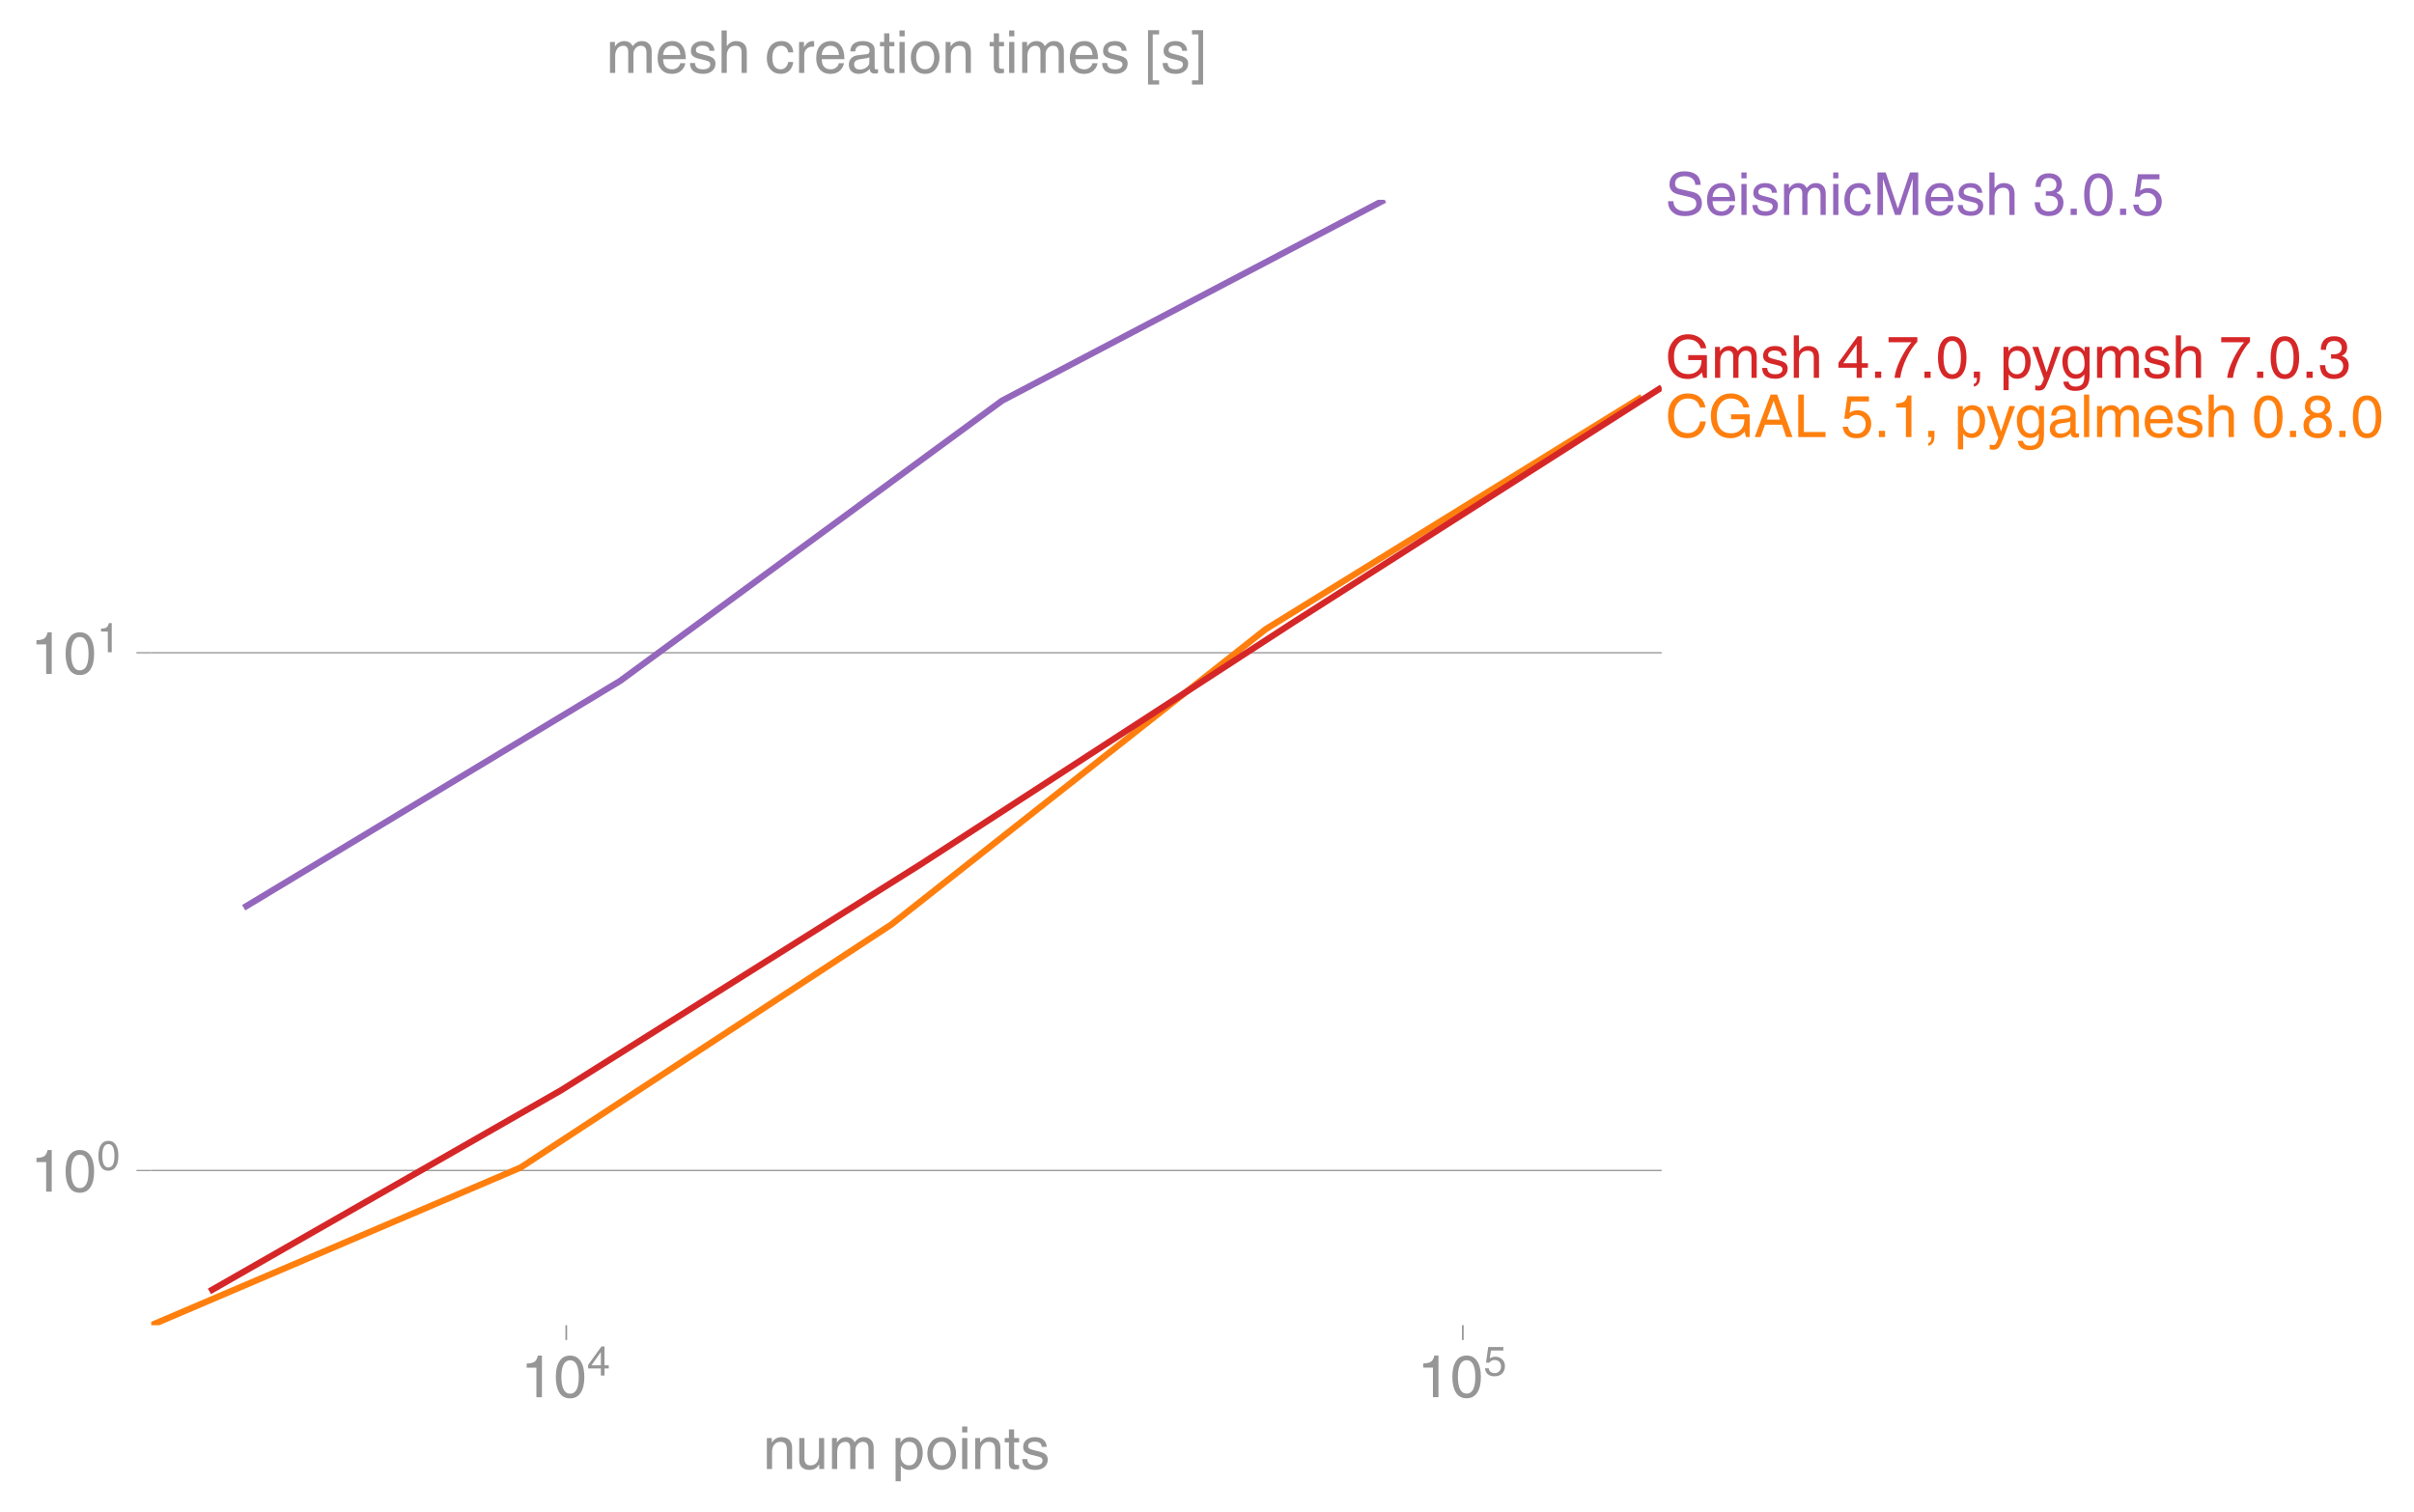
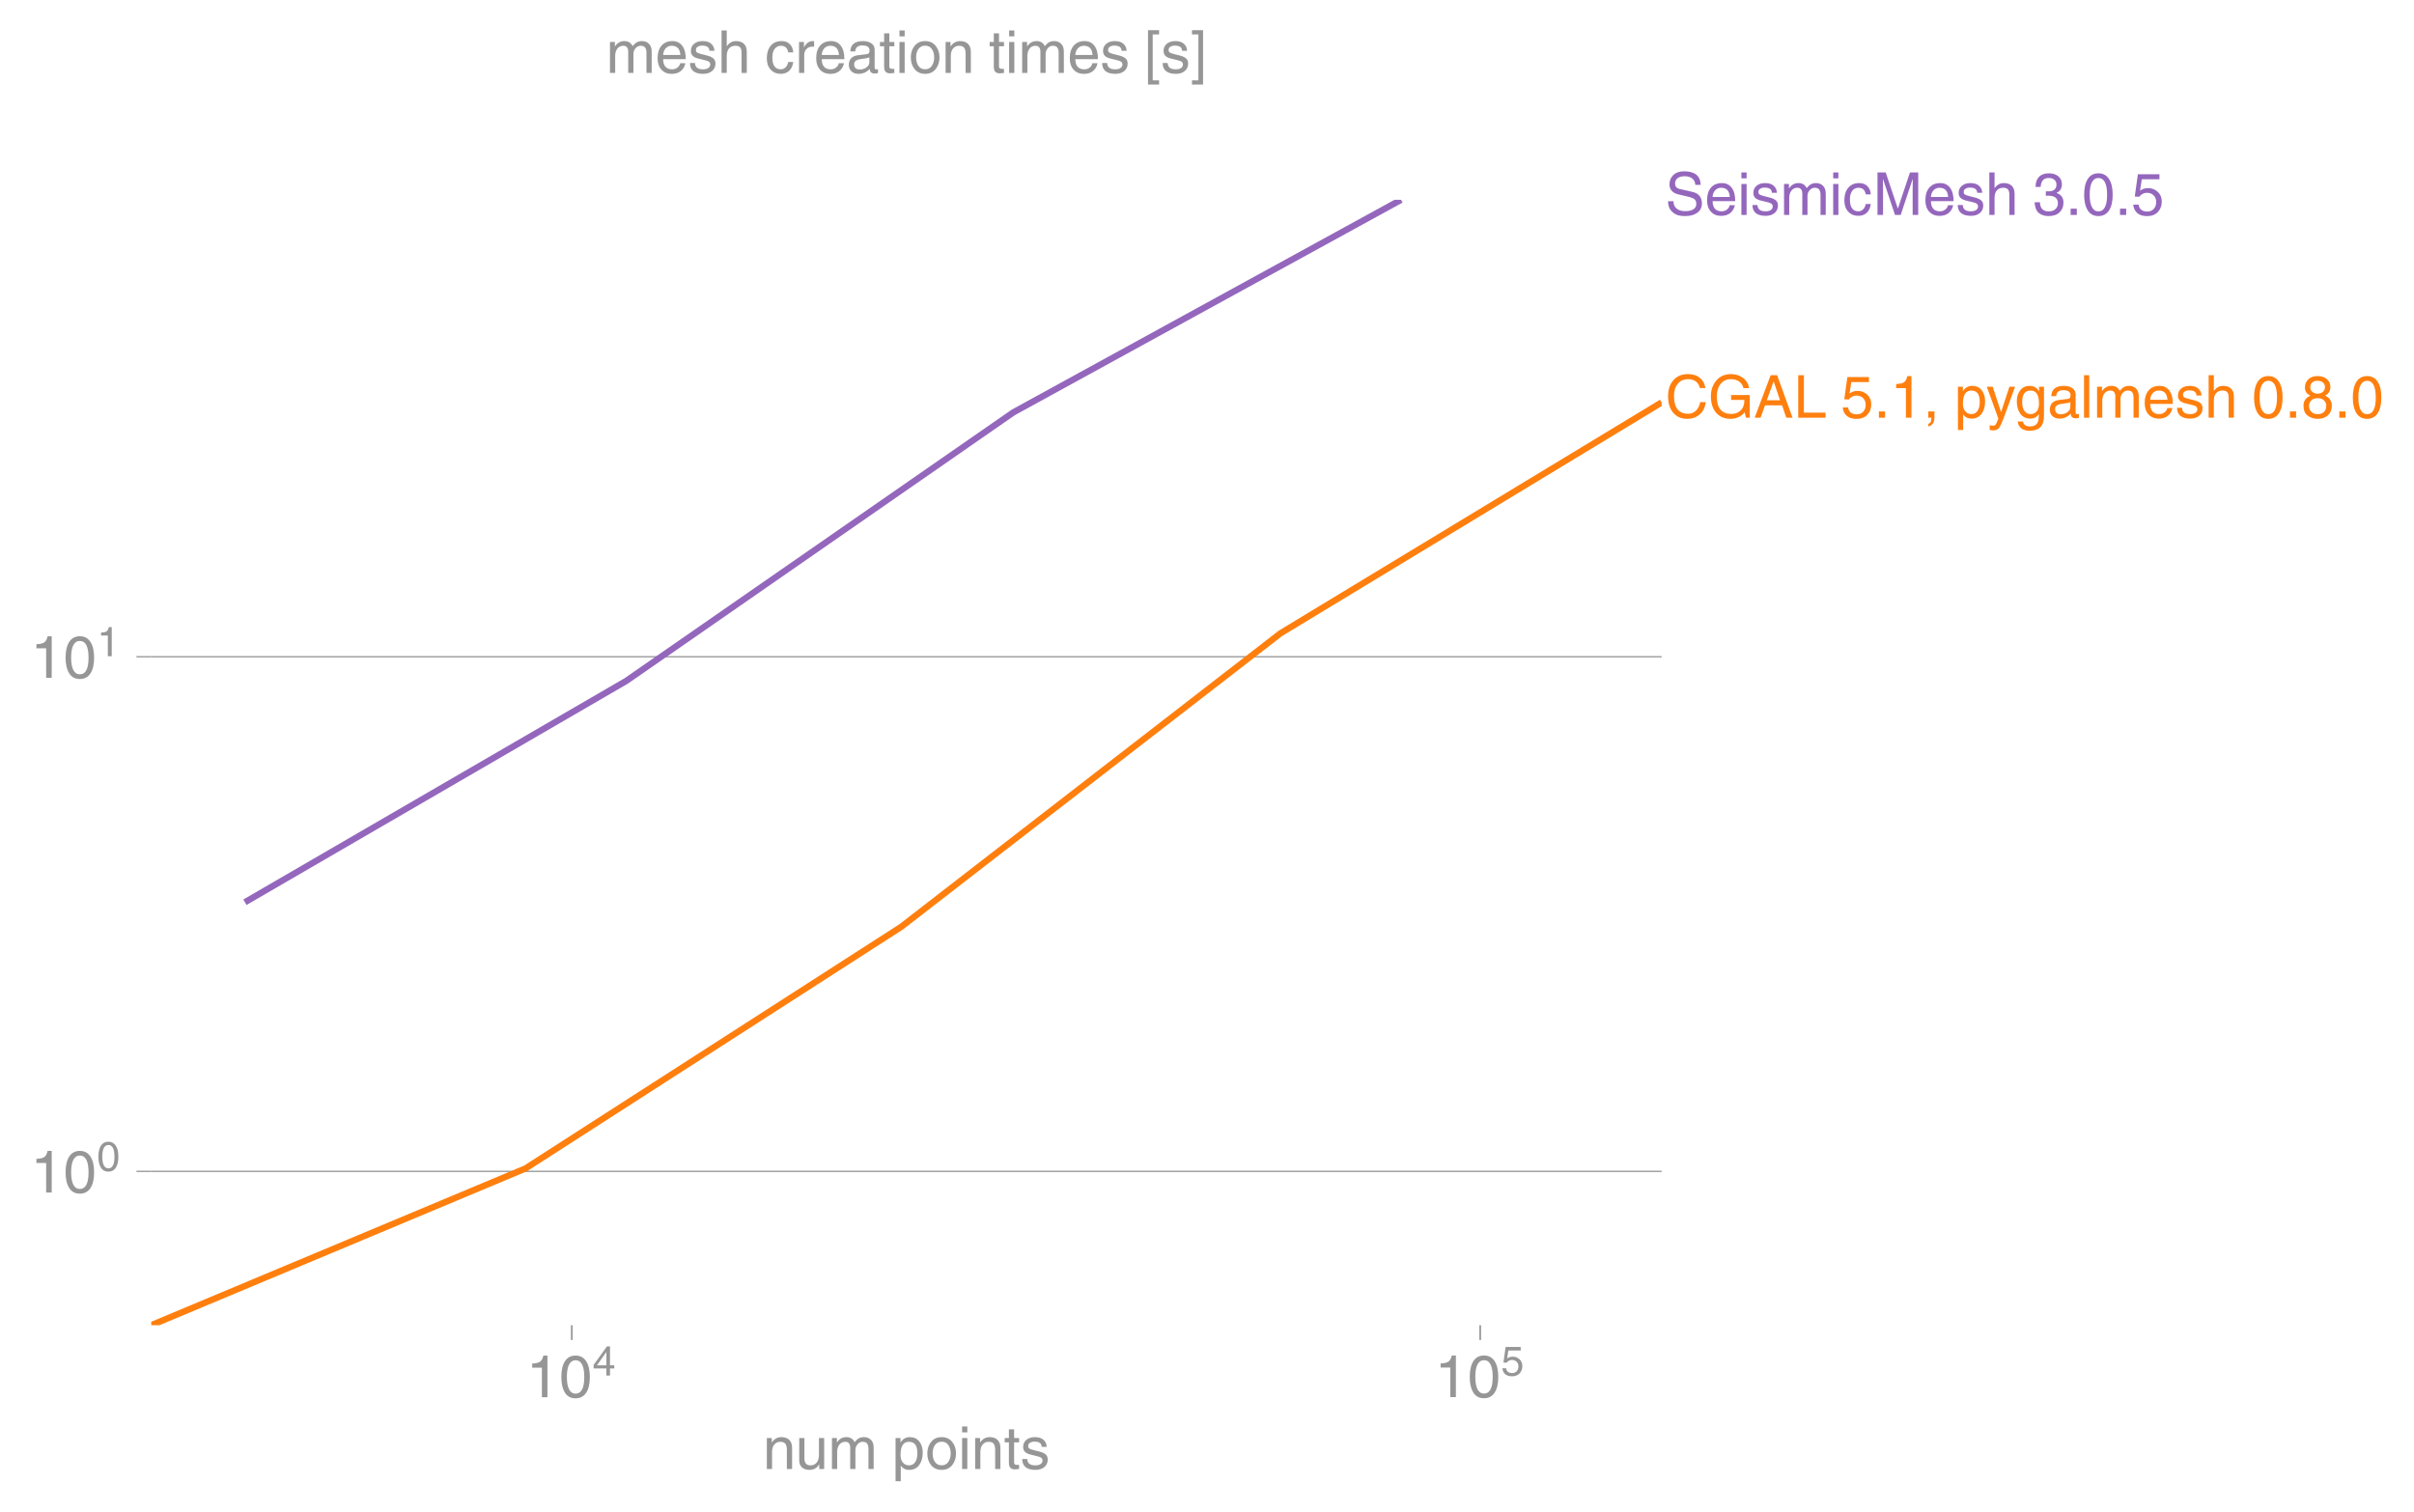
- <svg xmlns="http://www.w3.org/2000/svg" xmlns:xlink="http://www.w3.org/1999/xlink" height="476.609" viewBox="0 0 570.76 357.457" width="761.013">
+ <svg xmlns="http://www.w3.org/2000/svg" xmlns:xlink="http://www.w3.org/1999/xlink" height="476.609" viewBox="0 0 570.771 357.457" width="761.028">
  <defs>
    <style>*{stroke-linecap:butt;stroke-linejoin:round}</style>
  </defs>
  <g id="figure_1">
-     <path d="M0 357.457h570.76V0H0z" fill="none" id="patch_1" />
+     <path d="M0 357.457h570.77V0H0z" fill="none" id="patch_1" />
    <g id="axes_1">
      <path d="M35.76 313.361h357.12V47.25H35.76z" fill="none" id="patch_2" />
      <g id="matplotlib.axis_1">
        <g id="xtick_1">
          <g id="line2d_1">
            <defs>
-               <path d="M0 0v3.5" id="ma2d0fc4b26" stroke="#969696" stroke-width=".4" />
+               <path d="M0 0v3.5" id="m2760d314e9" stroke="#969696" stroke-width=".4" />
            </defs>
-             <use x="133.89" xlink:href="#ma2d0fc4b26" y="313.361" fill="#969696" stroke="#969696" stroke-width=".4" />
+             <use x="135.194" xlink:href="#m2760d314e9" y="313.361" fill="#969696" stroke="#969696" stroke-width=".4" />
          </g>
-           <g transform="matrix(.14 0 0 -.14 123.11 330.41)" fill="#969696" id="text_1">
+           <g transform="matrix(.14 0 0 -.14 124.414 330.41)" fill="#969696" id="text_1">
            <defs>
              <path d="M35.89 0h-9.374v49.906H10.109v6.985q8.594.28 12.782 2.75Q27.094 62.109 29 70.313h6.89z" id="HelveticaWorld-Regular-49" />
              <path d="M42.484 34.188q0 14.109-3.734 21.156-3.734 7.062-10.969 7.062-7.078 0-10.89-7.062-3.797-7.047-3.797-21.157 0-13.671 3.75-20.937Q20.609 6 27.78 6q7.235 0 10.969 7 3.734 7.016 3.734 21.188zm9.422 0q0-17.297-6.25-26.704-6.25-9.39-17.875-9.39-12.062 0-18.062 9.734-6 9.75-6 26.36 0 17.03 6.14 26.578 6.157 9.547 17.922 9.547 11.625 0 17.875-9.5t6.25-26.626z" id="HelveticaWorld-Regular-48" />
              <path d="M10.594 24.703h22.61v31.89h-.188zM42 17.093V0h-8.797v17.094H2.484v8.593L34.72 70.314H42v-45.61h10.297v-7.61z" id="HelveticaWorld-Regular-52" />
            </defs>
            <use transform="translate(0 .173)" xlink:href="#HelveticaWorld-Regular-49" />
            <use transform="translate(55.615 .173)" xlink:href="#HelveticaWorld-Regular-48" />
            <use transform="matrix(.7 0 0 .7 112.146 36.781)" xlink:href="#HelveticaWorld-Regular-52" />
          </g>
        </g>
        <g id="xtick_2">
-           <use x="345.864" xlink:href="#ma2d0fc4b26" y="313.361" fill="#969696" stroke="#969696" stroke-width=".4" id="line2d_2" />
-           <g transform="matrix(.14 0 0 -.14 335.084 330.41)" fill="#969696" id="text_2">
+           <use x="349.984" xlink:href="#m2760d314e9" y="313.361" fill="#969696" stroke="#969696" stroke-width=".4" id="line2d_2" />
+           <g transform="matrix(.14 0 0 -.14 339.204 330.41)" fill="#969696" id="text_2">
            <defs>
              <path d="M14.703 40.922q5.813 4.39 13.625 4.39 9.469 0 16.281-6.296 6.813-6.297 6.813-16.22 0-10.78-6.578-17.796-6.563-7-18.422-7-10.313 0-16.266 5.047Q4.203 8.109 3.22 17.39h9.094q.671-5.672 4.437-8.672 3.766-3 10.453-3 6.485 0 10.64 4.484Q42 14.703 42 21.688q0 7.125-4.36 11.421-4.343 4.297-11.218 4.297-7.813 0-13.047-6.687l-7.563.39 5.266 37.594h36.438v-8.5H17.672z" id="HelveticaWorld-Regular-53" />
            </defs>
            <use transform="translate(0 .3)" xlink:href="#HelveticaWorld-Regular-49" />
            <use transform="translate(55.615 .3)" xlink:href="#HelveticaWorld-Regular-48" />
            <use transform="matrix(.7 0 0 .7 112.146 36.908)" xlink:href="#HelveticaWorld-Regular-53" />
          </g>
        </g>
        <g transform="matrix(.14 0 0 -.14 180.393 347.359)" fill="#969696" id="text_3">
          <defs>
            <path d="M49.219 0h-8.844v32.172q0 7.422-2.594 10.578-2.578 3.156-8.578 3.156-5.906 0-9.875-4.5-3.953-4.484-3.953-12.89V0H6.594v52.297h8.297v-7.375h.203q6.203 8.89 15.812 8.89 8.89 0 13.594-4.718 4.719-4.703 4.719-13.5z" id="HelveticaWorld-Regular-110" />
            <path d="M6.11 52.297h8.78V17.578q0-5.765 2.61-8.625Q20.125 6.11 25 6.11q6.781 0 10.594 4.797 3.812 4.813 3.812 12.578v28.813h8.782V0H39.89v7.625l-.188.188q-4.984-9.329-16.61-9.329-7.515 0-12.25 4.094Q6.11 6.688 6.11 14.703z" id="HelveticaWorld-Regular-117" />
            <path d="M6.594 52.297h8.297v-7.375h.203q5.906 8.89 15.812 8.89 9.813 0 13.922-8.5 3.75 4.594 7.266 6.547 3.515 1.953 8.703 1.953 6.781 0 11.484-4.453Q77 44.922 77 36.187V0h-8.781v33.797q0 6.094-2.297 9.094-2.297 3.015-7.422 3.015-5.172 0-8.75-4.203-3.563-4.203-3.563-9.812V0h-8.78v36.188q0 4.53-2.11 7.124-2.094 2.594-6.094 2.594-6.297 0-10.062-4.687-3.766-4.688-3.766-12.703V0H6.594z" id="HelveticaWorld-Regular-109" />
            <path d="M14.984 23.688q0-8.407 4.094-13 4.11-4.579 10.219-4.579 6.687 0 10.39 5.438 3.72 5.453 3.72 14.765 0 10.22-3.563 14.907-3.563 4.687-10.735 4.687-6.984 0-10.562-5.5-3.563-5.5-3.563-16.718zm-8.39 28.609h8.297v-7.375h.203q5.61 8.89 15.625 8.89 10.11 0 15.937-7.359 5.828-7.344 5.828-18.766 0-12.796-5.953-21Q40.578-1.515 29.5-1.515q-9.094 0-13.922 7.032h-.203v-26.22H6.594z" id="HelveticaWorld-Regular-112" />
            <path d="M12.703 26.219q0-8.735 3.953-14.375 3.953-5.64 11.219-5.64 7.531 0 11.438 5.905 3.906 5.907 3.906 14.11 0 8.297-3.907 14.078-3.906 5.797-11.437 5.797-6.969 0-11.078-5.453-4.094-5.438-4.094-14.422zm-8.984 0q0 11.672 6.484 19.625 6.5 7.968 17.672 7.968 11.438 0 17.875-8.062 6.453-8.047 6.453-19.531 0-11.516-6.406-19.625-6.39-8.11-17.922-8.11-11.078 0-17.625 7.86-6.531 7.86-6.531 19.875z" id="HelveticaWorld-Regular-111" />
            <path d="M6.594 61.813v9.968h8.781v-9.969zM15.375 0H6.594v52.297h8.781z" id="HelveticaWorld-Regular-105" />
            <path d="M17.188 45.016V10.984q0-2 1.093-3.046 1.11-1.047 3.938-1.047h3.375V0Q20.797-.688 19-.688q-5.516 0-8.063 2.641-2.53 2.64-2.53 8.547v34.516H1.311v7.28h7.094v14.595h8.781V52.297h8.407v-7.281z" id="HelveticaWorld-Regular-116" />
            <path d="M36.078 37.406q-.187 4.688-3.344 6.735-3.14 2.047-9.047 2.047-4.296 0-7.359-1.907-3.047-1.89-3.047-5.468 0-2.829 1.797-4.172 1.813-1.344 7.828-2.86l8.688-2.187q7.906-2 11.297-5.11 3.406-3.093 3.406-8.656 0-7.719-5.64-12.531-5.641-4.813-15.063-4.813-11 0-16.64 4.563-5.626 4.578-5.735 13.75h8.5q.203-5.422 3.594-8.063 3.39-2.625 10.171-2.625 5.516 0 8.766 2.188 3.25 2.203 3.25 6.11 0 2.78-2.11 4.437-2.093 1.672-8.296 3.078l-10.203 2.5q-6.203 1.562-9.157 4.656-2.953 3.094-2.953 8.031 0 7.72 5.516 12.203 5.531 4.5 14.406 4.5 9.485 0 14.531-4.624 5.047-4.61 5.344-11.782z" id="HelveticaWorld-Regular-115" />
          </defs>
          <use xlink:href="#HelveticaWorld-Regular-110" />
          <use x="55.176" xlink:href="#HelveticaWorld-Regular-117" />
          <use x="109.961" xlink:href="#HelveticaWorld-Regular-109" />
          <use x="192.969" xlink:href="#HelveticaWorld-Regular-32" />
          <use x="217.383" xlink:href="#HelveticaWorld-Regular-112" />
          <use x="273.877" xlink:href="#HelveticaWorld-Regular-111" />
          <use x="329.785" xlink:href="#HelveticaWorld-Regular-105" />
          <use x="351.807" xlink:href="#HelveticaWorld-Regular-110" />
          <use x="406.982" xlink:href="#HelveticaWorld-Regular-116" />
          <use x="434.668" xlink:href="#HelveticaWorld-Regular-115" />
        </g>
      </g>
      <g id="matplotlib.axis_2">
        <g id="ytick_1">
-           <path clip-path="url(#p113c42fb98)" d="M35.76 276.77h357.12" fill="none" stroke="#969696" stroke-linecap="square" stroke-width=".3" id="line2d_3" />
+           <path clip-path="url(#p31386156c8)" d="M35.76 276.987h357.12" fill="none" stroke="#969696" stroke-linecap="square" stroke-width=".3" id="line2d_3" />
          <g id="line2d_4">
            <defs>
-               <path d="M0 0h-3.5" id="m4abcede961" stroke="#969696" stroke-width=".3" />
+               <path d="M0 0h-3.5" id="m13325e6fb0" stroke="#969696" stroke-width=".3" />
            </defs>
-             <use x="35.76" xlink:href="#m4abcede961" y="276.771" fill="#969696" stroke="#969696" stroke-width=".3" />
+             <use x="35.76" xlink:href="#m13325e6fb0" y="276.987" fill="#969696" stroke="#969696" stroke-width=".3" />
          </g>
-           <g transform="matrix(.14 0 0 -.14 7.2 281.795)" fill="#969696" id="text_4">
+           <g transform="matrix(.14 0 0 -.14 7.2 282.012)" fill="#969696" id="text_4">
            <use transform="translate(0 .173)" xlink:href="#HelveticaWorld-Regular-49" />
            <use transform="translate(55.615 .173)" xlink:href="#HelveticaWorld-Regular-48" />
            <use transform="matrix(.7 0 0 .7 112.146 36.781)" xlink:href="#HelveticaWorld-Regular-48" />
          </g>
        </g>
        <g id="ytick_2">
-           <path clip-path="url(#p113c42fb98)" d="M35.76 154.352h357.12" fill="none" stroke="#969696" stroke-linecap="square" stroke-width=".3" id="line2d_5" />
-           <use x="35.76" xlink:href="#m4abcede961" y="154.352" fill="#969696" stroke="#969696" stroke-width=".3" id="line2d_6" />
-           <g transform="matrix(.14 0 0 -.14 7.2 159.376)" fill="#969696" id="text_5">
+           <path clip-path="url(#p31386156c8)" d="M35.76 155.292h357.12" fill="none" stroke="#969696" stroke-linecap="square" stroke-width=".3" id="line2d_5" />
+           <use x="35.76" xlink:href="#m13325e6fb0" y="155.292" fill="#969696" stroke="#969696" stroke-width=".3" id="line2d_6" />
+           <g transform="matrix(.14 0 0 -.14 7.2 160.317)" fill="#969696" id="text_5">
            <use transform="translate(0 .173)" xlink:href="#HelveticaWorld-Regular-49" />
            <use transform="translate(55.615 .173)" xlink:href="#HelveticaWorld-Regular-48" />
            <use transform="matrix(.7 0 0 .7 112.146 36.781)" xlink:href="#HelveticaWorld-Regular-49" />
          </g>
        </g>
      </g>
-       <path clip-path="url(#p113c42fb98)" d="M35.76 313.361l87.32-37.28 87.679-57.482 88.498-69.816 88.94-54.925" fill="none" stroke="#ff7f0e" stroke-linecap="square" stroke-width="1.5" id="line2d_7" />
-       <path clip-path="url(#p113c42fb98)" d="M49.515 305.353l83.199-47.582 85.086-53.478 88.303-57.334 86.777-55.352" fill="none" stroke="#d62728" stroke-linecap="square" stroke-width="1.5" id="line2d_8" />
-       <path clip-path="url(#p113c42fb98)" d="M57.619 214.637l88.985-53.616 90.31-66.272 90.474-47.5" fill="none" stroke="#9467bd" stroke-linecap="square" stroke-width="1.5" id="line2d_9" />
-       <g transform="matrix(.14 0 0 -.14 393.777 103.35)" fill="#ff7f0e" id="text_6">
+       <path clip-path="url(#p31386156c8)" d="M35.76 313.361l88.48-37.06 88.844-57.141 89.674-69.404 90.122-54.6" fill="none" stroke="#ff7f0e" stroke-linecap="square" stroke-width="1.5" id="line2d_7" />
+       <path clip-path="url(#p31386156c8)" d="M57.91 213.345l90.167-52.336 91.509-63.49 91.676-50.27" fill="none" stroke="#9467bd" stroke-linecap="square" stroke-width="1.5" id="line2d_8" />
+       <g transform="matrix(.14 0 0 -.14 393.788 98.774)" fill="#ff7f0e" id="text_6">
        <defs>
          <path d="M58.016 50.203q-1.625 7.313-6.782 11.094-5.14 3.797-13.343 3.797-10.594 0-17.047-7.703-6.438-7.688-6.438-20.766 0-15.14 6.094-22.547 6.11-7.39 17.688-7.39 7.609 0 13.093 5.046 5.5 5.063 7.407 14.688h9.421Q66.22 12.594 57.625 5.344t-20.906-7.25q-14.703 0-23.516 10.11Q4.391 18.311 4.391 36.28q0 17.328 9.203 27.36 9.203 10.047 24.297 10.047 12.5 0 20.265-6.454 7.766-6.437 9.235-17.03z" id="HelveticaWorld-Regular-67" />
          <path d="M38.484 38.375h31.532V0h-6.297l-2.344 9.281Q56.781 3.421 50.578.75q-6.187-2.656-12.875-2.656-10.797 0-18.047 4.703-7.25 4.719-11.265 13.015-4 8.313-4 20.72 0 15.468 9.203 26.312 9.203 10.843 24.781 10.843 11.625 0 20.313-6.5Q67.39 60.688 68.796 50h-9.375q-1.703 7.078-7.219 11.078-5.516 4.016-14.312 4.016-10.594 0-17.047-7.985-6.438-7.984-6.438-21.125 0-15.28 6.39-22.437Q27.204 6.39 38.282 6.39q7.235 0 12.235 2.859 5 2.86 7.687 7.766 2.688 4.906 2.688 13.062H38.484z" id="HelveticaWorld-Regular-71" />
          <path d="M44 29.5L33.406 61.078h-.203L21.687 29.5zm-25.297-8.594L11.188 0h-9.97l27 71.781h10.985L65.187 0H54.594l-7.078 20.906z" id="HelveticaWorld-Regular-65" />
          <path d="M17.672 8.594h36.531V0H8.11v71.781h9.563z" id="HelveticaWorld-Regular-76" />
          <path d="M19.094 0H8.687v10.594h10.407z" id="HelveticaWorld-Regular-46" />
          <path d="M8.688 10.594h10.406V.78q0-7.422-3.078-11.172-3.078-3.765-7.328-4.312v4.594Q14.015-9.422 14.015 0H8.687z" id="HelveticaWorld-Regular-44" />
          <path d="M39.016 52.297h9.562L29.891.984q-.5-1.375-.985-2.593-4.25-11.329-7.328-15.547-3.078-4.235-9.953-4.235-3.61 0-5.906.782v8.015q2.484-.89 5.468-.89 3.22 0 4.704 2.03 1.5 2.032 4.421 9.938L.875 52.297h9.922L24.812 9.719H25z" id="HelveticaWorld-Regular-121" />
          <path d="M12.984 26.313q0-9.61 3.813-14.907Q20.609 6.11 27.094 6.11q6.312 0 10.312 4.579 4 4.593 4 13 0 11.03-3.5 16.625-3.484 5.593-10.61 5.593-7.171 0-10.75-4.765-3.562-4.766-3.562-14.828zM49.812 2.983q0-12.609-6.062-18.797-6.047-6.203-18.266-6.203-8.78 0-13.984 4.047Q6.297-13.922 5.516-6.39h8.796q.672-3.812 3.532-6.062 2.86-2.25 8.281-2.25 7.375 0 11.125 3.969 3.766 3.953 3.766 12.828v3.719h-.188q-4.937-7.329-13.922-7.329-11.187 0-17.093 8.25-5.907 8.25-5.907 20.953 0 11.625 5.953 18.875 5.97 7.25 15.829 7.25 9.906 0 15.625-8.89h.187v7.375h8.313z" id="HelveticaWorld-Regular-103" />
          <path d="M38.375 26.703q-.969-1.015-3.828-1.656-2.86-.625-10.672-1.656-5.766-.688-8.469-2.844-2.703-2.14-2.703-5.656 0-4.297 2.281-6.688 2.297-2.39 7.329-2.39 6.296 0 11.171 3.578 4.891 3.593 4.891 8.718zM6.203 36.375q.297 8.844 5.734 13.14 5.454 4.297 15.844 4.297 8.297 0 13.907-3.765 5.624-3.75 5.624-10.844V9.078Q47.313 6 50.094 6q1.125 0 2.89.39V0Q50.594-.984 48-.984q-4.5 0-6.703 1.921-2.188 1.938-2.281 6.047-7.516-8.5-18.891-8.5-7.422 0-11.922 4.204Q3.72 6.89 3.72 13.624q0 6.89 3.906 11.125Q11.531 29 19 29.89l15.516 1.891q4.203.64 4.203 6.203 0 4.11-3.047 6.297-3.047 2.203-9.25 2.203-5.516 0-8.485-2.437-2.953-2.438-3.53-7.672z" id="HelveticaWorld-Regular-97" />
          <path d="M15.375 0H6.594v71.781h8.781z" id="HelveticaWorld-Regular-108" />
          <path d="M42.484 30.328q-.687 8.485-4.5 12.031-3.797 3.547-10.109 3.547-6.39 0-10.328-4.5-3.922-4.484-4.172-11.078zm8.391-13.922q-1.453-8.11-7.953-13.422-5.719-4.5-15.047-4.593-10.984.093-17.438 7.203Q4 12.704 4 24.704q0 13.78 6.64 21.437 6.641 7.672 18.47 7.672 10.593 0 16.546-7.922 5.953-7.907 5.953-22.594H13.375q0-8.203 3.813-12.703Q21 6.109 28.608 6.109q5.375 0 9.235 3.235 3.86 3.25 4.25 7.062z" id="HelveticaWorld-Regular-101" />
          <path d="M49.219 0h-8.844v34.188q0 6.296-2.438 9-2.437 2.718-7.953 2.718-6.797 0-10.703-4.406-3.906-4.39-3.906-12.984V0H6.594v71.781h8.781V45.312h.203q6 8.5 15.328 8.5 8.594 0 13.453-4.5 4.86-4.484 4.86-13.718z" id="HelveticaWorld-Regular-104" />
          <path d="M27.594 40.578q5.422 0 8.953 3.094 3.547 3.11 3.547 8.234 0 4.594-3.407 7.547-3.39 2.953-9.687 2.953-5.61 0-8.672-3.11-3.047-3.093-3.047-7.874 0-5.125 3.813-7.984 3.812-2.86 8.5-2.86zm.093-7.562q-6.78 0-10.64-3.766-3.86-3.766-3.86-9.234 0-6.297 3.907-10.157Q21 6 28.219 6q6.406 0 10.234 3.86 3.828 3.859 3.828 10.265 0 5.469-3.828 9.172-3.828 3.719-10.766 3.719zM49.22 52.203q0-10.594-9.032-14.797 6.204-2.781 8.86-7.36 2.656-4.562 2.656-9.733 0-10.016-6.453-16.125-6.438-6.094-17.375-6.094-9.563 0-16.813 5.25-7.25 5.25-7.25 17.062 0 11.922 11.907 16.907-9.516 3.796-9.516 13.671 0 8.297 5.64 13.813 5.641 5.516 15.641 5.516 10.016 0 15.875-5.204 5.86-5.203 5.86-12.906z" id="HelveticaWorld-Regular-56" />
        </defs>
        <use xlink:href="#HelveticaWorld-Regular-67" />
        <use x="72.314" xlink:href="#HelveticaWorld-Regular-71" />
        <use x="149.414" xlink:href="#HelveticaWorld-Regular-65" />
        <use x="216.113" xlink:href="#HelveticaWorld-Regular-76" />
        <use x="271.729" xlink:href="#HelveticaWorld-Regular-32" />
        <use x="296.143" xlink:href="#HelveticaWorld-Regular-53" />
        <use x="351.758" xlink:href="#HelveticaWorld-Regular-46" />
        <use x="379.541" xlink:href="#HelveticaWorld-Regular-49" />
        <use x="435.156" xlink:href="#HelveticaWorld-Regular-44" />
        <use x="462.939" xlink:href="#HelveticaWorld-Regular-32" />
        <use x="487.354" xlink:href="#HelveticaWorld-Regular-112" />
        <use x="541.848" xlink:href="#HelveticaWorld-Regular-121" />
        <use x="589.457" xlink:href="#HelveticaWorld-Regular-103" />
        <use x="645.365" xlink:href="#HelveticaWorld-Regular-97" />
        <use x="700.297" xlink:href="#HelveticaWorld-Regular-108" />
        <use x="722.318" xlink:href="#HelveticaWorld-Regular-109" />
        <use x="805.326" xlink:href="#HelveticaWorld-Regular-101" />
        <use x="860.746" xlink:href="#HelveticaWorld-Regular-115" />
        <use x="910.746" xlink:href="#HelveticaWorld-Regular-104" />
        <use x="965.922" xlink:href="#HelveticaWorld-Regular-32" />
        <use x="990.336" xlink:href="#HelveticaWorld-Regular-48" />
        <use x="1045.951" xlink:href="#HelveticaWorld-Regular-46" />
        <use x="1073.734" xlink:href="#HelveticaWorld-Regular-56" />
        <use x="1129.35" xlink:href="#HelveticaWorld-Regular-46" />
        <use x="1157.133" xlink:href="#HelveticaWorld-Regular-48" />
      </g>
-       <g transform="matrix(.14 0 0 -.14 393.777 89.35)" fill="#d62728" id="text_7">
-         <defs>
-           <path d="M3.719 68.797h48.578v-7.719Q42.28 50.875 33.984 33.484 25.687 16.11 23.391 0h-9.672q1.469 13.281 9.719 30.531 8.25 17.266 18.953 29.672H3.719z" id="HelveticaWorld-Regular-55" />
-           <path d="M22.406 39.984q2.203-.187 4.594-.187 6.203 0 9.781 2.86 3.594 2.859 3.594 8.656 0 4.687-3.344 7.89-3.343 3.203-9.64 3.203-6.985 0-10.235-4.11-3.234-4.093-3.437-10.983h-8.64q0 10.984 5.765 16.984 5.765 6.016 16.937 6.016 9.922 0 15.828-5.11 5.907-5.094 5.907-13.39 0-10.704-9.032-14.5v-.204q11.72-4 11.72-16.406 0-9.906-6.595-16.265-6.593-6.344-18.703-6.344-9.906 0-16.312 5.203Q4.204 8.5 3.422 21.484H12.5q.203-8.109 4-11.797Q20.313 6 27.484 6q6.938 0 11.141 3.86 4.203 3.859 4.203 9.718 0 6.406-4.016 9.672-4 3.266-12.39 3.266-2 0-4.016-.094z" id="HelveticaWorld-Regular-51" />
-         </defs>
-         <use xlink:href="#HelveticaWorld-Regular-71" />
-         <use x="77.1" xlink:href="#HelveticaWorld-Regular-109" />
-         <use x="160.107" xlink:href="#HelveticaWorld-Regular-115" />
-         <use x="210.107" xlink:href="#HelveticaWorld-Regular-104" />
-         <use x="265.283" xlink:href="#HelveticaWorld-Regular-32" />
-         <use x="289.697" xlink:href="#HelveticaWorld-Regular-52" />
-         <use x="345.313" xlink:href="#HelveticaWorld-Regular-46" />
-         <use x="373.096" xlink:href="#HelveticaWorld-Regular-55" />
-         <use x="428.711" xlink:href="#HelveticaWorld-Regular-46" />
-         <use x="456.494" xlink:href="#HelveticaWorld-Regular-48" />
-         <use x="512.109" xlink:href="#HelveticaWorld-Regular-44" />
-         <use x="539.893" xlink:href="#HelveticaWorld-Regular-32" />
-         <use x="564.307" xlink:href="#HelveticaWorld-Regular-112" />
-         <use x="618.801" xlink:href="#HelveticaWorld-Regular-121" />
-         <use x="666.41" xlink:href="#HelveticaWorld-Regular-103" />
-         <use x="722.318" xlink:href="#HelveticaWorld-Regular-109" />
-         <use x="805.326" xlink:href="#HelveticaWorld-Regular-115" />
-         <use x="855.326" xlink:href="#HelveticaWorld-Regular-104" />
-         <use x="910.502" xlink:href="#HelveticaWorld-Regular-32" />
-         <use x="934.916" xlink:href="#HelveticaWorld-Regular-55" />
-         <use x="990.531" xlink:href="#HelveticaWorld-Regular-46" />
-         <use x="1018.314" xlink:href="#HelveticaWorld-Regular-48" />
-         <use x="1073.93" xlink:href="#HelveticaWorld-Regular-46" />
-         <use x="1101.713" xlink:href="#HelveticaWorld-Regular-51" />
-       </g>
-       <g transform="matrix(.14 0 0 -.14 393.777 50.825)" fill="#9467bd" id="text_8">
+       <g transform="matrix(.14 0 0 -.14 393.788 50.825)" fill="#9467bd" id="text_7">
        <defs>
          <path d="M50.39 50.781q-.296 6.844-5.109 10.719-4.797 3.875-12.656 3.875-7.922 0-12.172-3.25-4.234-3.234-4.234-9.344 0-3.265 1.843-5.61 1.86-2.343 6.641-3.468l20.516-4.687q8.297-1.813 12.297-6.875 4.015-5.047 4.015-12.313 0-10.64-7.812-16.187-7.813-5.547-20.313-5.547-9.531 0-15.031 2.437-5.484 2.453-9.734 7.766-4.25 5.328-4.25 14.89h9.093q0-8 5.313-12.406 5.328-4.39 14.5-4.39 8.89 0 13.844 3.156 4.953 3.156 4.953 8.953 0 5.281-2.953 7.89Q46.188 29 37.594 31l-15.469 3.625q-7.719 1.75-11.531 6.125Q6.78 45.125 6.78 51.516q0 9.672 6.516 15.922 6.531 6.25 18.203 6.25 13.172 0 20.328-5.5 7.156-5.485 7.688-17.407z" id="HelveticaWorld-Regular-83" />
          <path d="M39.594 34.719q-1.89 11.187-12.39 11.187-6.5 0-10.454-5.203-3.953-5.203-3.953-14.484 0-10.11 3.656-15.11 3.672-5 10.64-5 4.688 0 8.11 3.438 3.422 3.437 4.39 8.953h8.5q-1.312-9.703-6.859-14.86-5.547-5.156-14.328-5.156-10.297 0-16.89 7.047-6.594 7.063-6.594 19.172 0 13.281 6.594 21.188 6.593 7.922 18.5 7.922 8.687 0 13.843-5.204 5.157-5.203 5.735-13.89z" id="HelveticaWorld-Regular-99" />
          <path d="M67.484 0v42.39q0 .829.094 8.126t.094 9.78h-.281L47.312 0h-9.609L17.578 60.203h-.297q0-3.61.094-10.297.11-6.687.11-7.515V0H8.108v71.781h13.86L42.39 11.078h.28l20.313 60.703h13.922V0z" id="HelveticaWorld-Regular-77" />
+           <path d="M22.406 39.984q2.203-.187 4.594-.187 6.203 0 9.781 2.86 3.594 2.859 3.594 8.656 0 4.687-3.344 7.89-3.343 3.203-9.64 3.203-6.985 0-10.235-4.11-3.234-4.093-3.437-10.983h-8.64q0 10.984 5.765 16.984 5.765 6.016 16.937 6.016 9.922 0 15.828-5.11 5.907-5.094 5.907-13.39 0-10.704-9.032-14.5v-.204q11.72-4 11.72-16.406 0-9.906-6.595-16.265-6.593-6.344-18.703-6.344-9.906 0-16.312 5.203Q4.204 8.5 3.422 21.484H12.5q.203-8.109 4-11.797Q20.313 6 27.484 6q6.938 0 11.141 3.86 4.203 3.859 4.203 9.718 0 6.406-4.016 9.672-4 3.266-12.39 3.266-2 0-4.016-.094z" id="HelveticaWorld-Regular-51" />
        </defs>
        <use xlink:href="#HelveticaWorld-Regular-83" />
        <use x="66.211" xlink:href="#HelveticaWorld-Regular-101" />
        <use x="121.631" xlink:href="#HelveticaWorld-Regular-105" />
        <use x="143.652" xlink:href="#HelveticaWorld-Regular-115" />
        <use x="193.652" xlink:href="#HelveticaWorld-Regular-109" />
        <use x="276.66" xlink:href="#HelveticaWorld-Regular-105" />
        <use x="298.682" xlink:href="#HelveticaWorld-Regular-99" />
        <use x="349.951" xlink:href="#HelveticaWorld-Regular-77" />
        <use x="434.961" xlink:href="#HelveticaWorld-Regular-101" />
        <use x="490.381" xlink:href="#HelveticaWorld-Regular-115" />
        <use x="540.381" xlink:href="#HelveticaWorld-Regular-104" />
        <use x="595.557" xlink:href="#HelveticaWorld-Regular-32" />
        <use x="619.971" xlink:href="#HelveticaWorld-Regular-51" />
        <use x="675.586" xlink:href="#HelveticaWorld-Regular-46" />
        <use x="703.369" xlink:href="#HelveticaWorld-Regular-48" />
        <use x="758.984" xlink:href="#HelveticaWorld-Regular-46" />
        <use x="786.768" xlink:href="#HelveticaWorld-Regular-53" />
      </g>
-       <g transform="matrix(.14 0 0 -.14 143.302 17.25)" fill="#969696" id="text_9">
+       <g transform="matrix(.14 0 0 -.14 143.302 17.25)" fill="#969696" id="text_8">
        <defs>
          <path d="M15.375 0H6.594v52.297h8.297v-8.688h.203q5.703 10.203 14.687 10.203 1.422 0 2.297-.296V44.39h-3.266q-5.906 0-9.671-4.016-3.766-4-3.766-9.953z" id="HelveticaWorld-Regular-114" />
          <path d="M14.203-12.5H25v-7.078H6.297v91.797H25v-7.125H14.203z" id="HelveticaWorld-Regular-91" />
          <path d="M13.625 65.094H2.781v7.125h18.703v-91.797H2.781v7.078h10.844z" id="HelveticaWorld-Regular-93" />
        </defs>
        <use xlink:href="#HelveticaWorld-Regular-109" />
        <use x="83.008" xlink:href="#HelveticaWorld-Regular-101" />
        <use x="138.428" xlink:href="#HelveticaWorld-Regular-115" />
        <use x="188.428" xlink:href="#HelveticaWorld-Regular-104" />
        <use x="243.604" xlink:href="#HelveticaWorld-Regular-32" />
        <use x="268.018" xlink:href="#HelveticaWorld-Regular-99" />
        <use x="319.287" xlink:href="#HelveticaWorld-Regular-114" />
        <use x="350.855" xlink:href="#HelveticaWorld-Regular-101" />
        <use x="406.275" xlink:href="#HelveticaWorld-Regular-97" />
        <use x="461.207" xlink:href="#HelveticaWorld-Regular-116" />
        <use x="488.893" xlink:href="#HelveticaWorld-Regular-105" />
        <use x="510.914" xlink:href="#HelveticaWorld-Regular-111" />
        <use x="566.822" xlink:href="#HelveticaWorld-Regular-110" />
        <use x="621.998" xlink:href="#HelveticaWorld-Regular-32" />
        <use x="646.412" xlink:href="#HelveticaWorld-Regular-116" />
        <use x="674.098" xlink:href="#HelveticaWorld-Regular-105" />
        <use x="696.119" xlink:href="#HelveticaWorld-Regular-109" />
        <use x="779.127" xlink:href="#HelveticaWorld-Regular-101" />
        <use x="834.547" xlink:href="#HelveticaWorld-Regular-115" />
        <use x="884.547" xlink:href="#HelveticaWorld-Regular-32" />
        <use x="908.961" xlink:href="#HelveticaWorld-Regular-91" />
        <use x="936.744" xlink:href="#HelveticaWorld-Regular-115" />
        <use x="986.744" xlink:href="#HelveticaWorld-Regular-93" />
      </g>
    </g>
  </g>
  <defs>
-     <clipPath id="p113c42fb98">
+     <clipPath id="p31386156c8">
      <path d="M35.76 47.249h357.12v266.112H35.76z" />
    </clipPath>
  </defs>
</svg>
